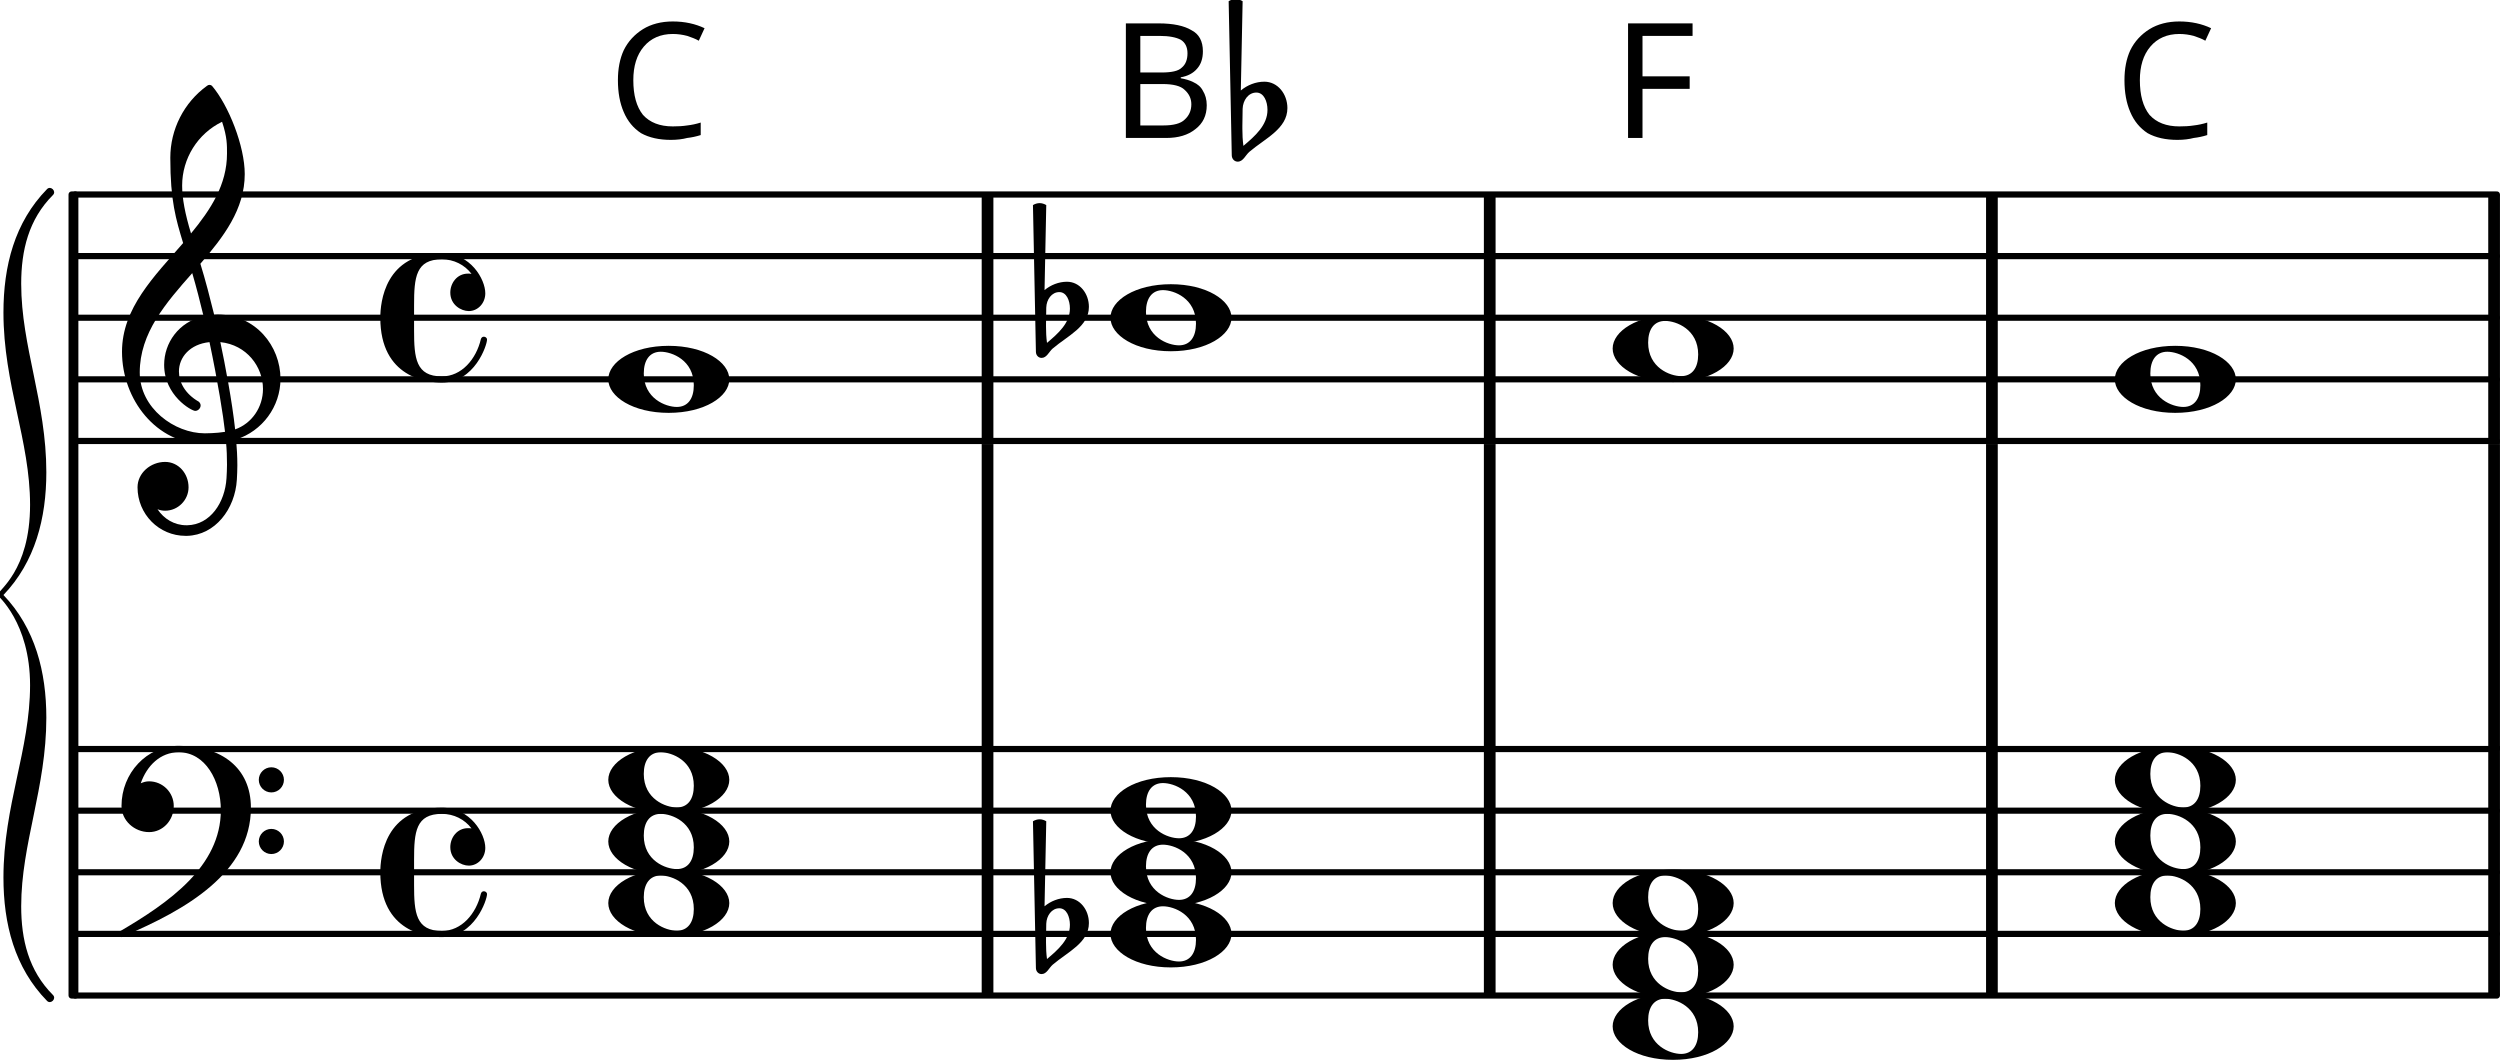
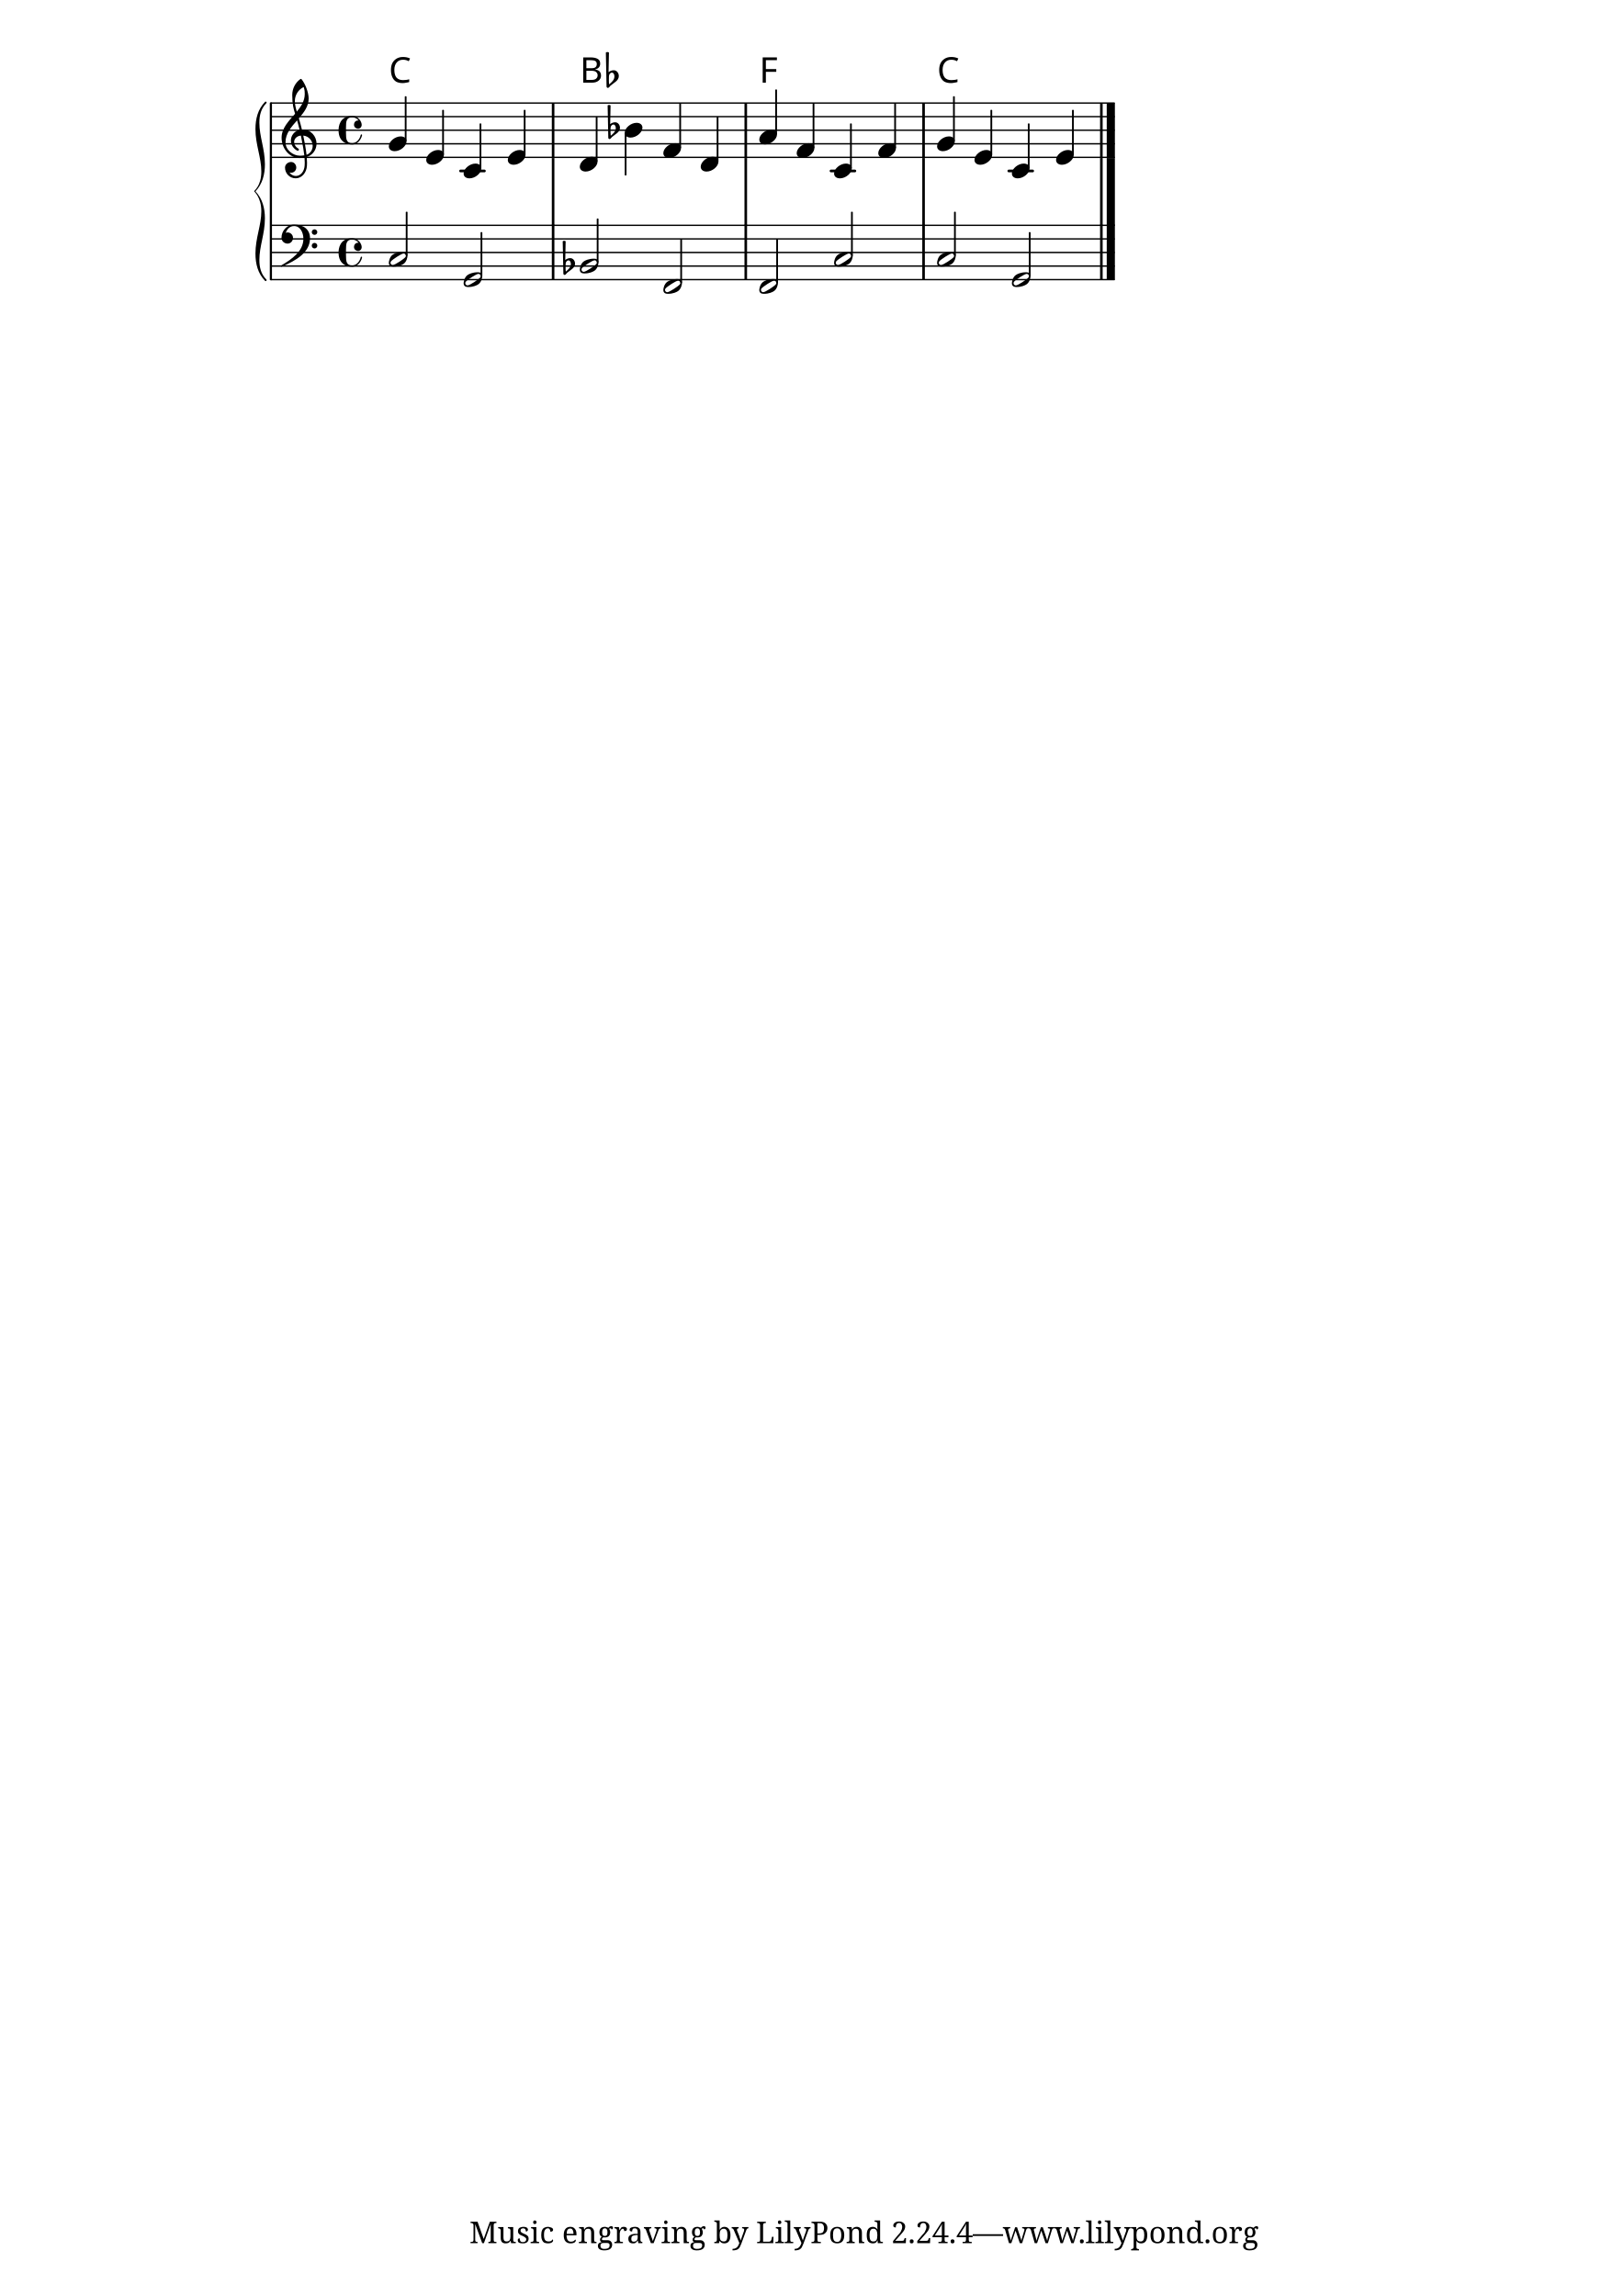
- <svg xmlns="http://www.w3.org/2000/svg" xmlns:xlink="http://www.w3.org/1999/xlink" version="1.2" width="71.30mm" height="30.23mm" viewBox="-1.172 -2.917 40.573 17.201">
+ <svg xmlns="http://www.w3.org/2000/svg" xmlns:xlink="http://www.w3.org/1999/xlink" version="1.2" width="210.00mm" height="297.00mm" viewBox="0 -0 119.502 169.009">
  <style type="text/css">

tspan { white-space: pre; }

</style>
-   <g transform="translate(14.76, 2.2388)">
+   <g transform="translate(40.6127, 9.5841)">
    <rect x="0" y="-2" width="0.19" height="4.05" ry="0" fill="currentColor" />
  </g>
-   <g transform="translate(0, 4.2388)">
-     <line stroke-linejoin="round" stroke-linecap="round" stroke-width="0.1" stroke="currentColor" x1="0.05" y1="0" x2="39.35" y2="0" />
-   </g>
-   <g transform="translate(0, 3.2388)">
-     <line stroke-linejoin="round" stroke-linecap="round" stroke-width="0.1" stroke="currentColor" x1="0.05" y1="0" x2="39.35" y2="0" />
-   </g>
-   <g transform="translate(0, 2.2388)">
-     <line stroke-linejoin="round" stroke-linecap="round" stroke-width="0.1" stroke="currentColor" x1="0.05" y1="0" x2="39.35" y2="0" />
-   </g>
-   <g transform="translate(0, 1.2388)">
-     <line stroke-linejoin="round" stroke-linecap="round" stroke-width="0.1" stroke="currentColor" x1="0.05" y1="0" x2="39.35" y2="0" />
-   </g>
-   <g transform="translate(0, 0.2388)">
-     <line stroke-linejoin="round" stroke-linecap="round" stroke-width="0.1" stroke="currentColor" x1="0.05" y1="0" x2="39.35" y2="0" />
-   </g>
-   <g transform="translate(39.2102, -0)">
+   <g transform="translate(19.9169, 12.5841)">
+     <rect x="54.23" y="-0.1" width="1.956" height="0.2" ry="0.1" fill="currentColor" />
+   </g>
+   <g transform="translate(19.9169, 12.5841)">
+     <rect x="41.144" y="-0.1" width="1.956" height="0.2" ry="0.1" fill="currentColor" />
+   </g>
+   <g transform="translate(19.9169, 12.5841)">
+     <rect x="13.879" y="-0.1" width="1.956" height="0.2" ry="0.1" fill="currentColor" />
+   </g>
+   <g transform="translate(19.9169, 11.5841)">
+     <line stroke-linejoin="round" stroke-linecap="round" stroke-width="0.1" stroke="currentColor" x1="0.05" y1="0" x2="62.087" y2="0" />
+   </g>
+   <g transform="translate(19.9169, 10.5841)">
+     <line stroke-linejoin="round" stroke-linecap="round" stroke-width="0.1" stroke="currentColor" x1="0.05" y1="0" x2="62.087" y2="0" />
+   </g>
+   <g transform="translate(19.9169, 9.5841)">
+     <line stroke-linejoin="round" stroke-linecap="round" stroke-width="0.1" stroke="currentColor" x1="0.05" y1="0" x2="62.087" y2="0" />
+   </g>
+   <g transform="translate(19.9169, 8.5841)">
+     <line stroke-linejoin="round" stroke-linecap="round" stroke-width="0.1" stroke="currentColor" x1="0.05" y1="0" x2="62.087" y2="0" />
+   </g>
+   <g transform="translate(19.9169, 7.5841)">
+     <line stroke-linejoin="round" stroke-linecap="round" stroke-width="0.1" stroke="currentColor" x1="0.05" y1="0" x2="62.087" y2="0" />
+   </g>
+   <g transform="translate(81.4539, 7.3453)">
+     <rect x="0" y="4.289" width="0.6" height="4.95" ry="0" fill="currentColor" />
+   </g>
+   <g transform="translate(80.9639, 7.3453)">
    <rect x="0" y="4.289" width="0.19" height="4.95" ry="0" fill="currentColor" />
  </g>
-   <g transform="translate(0, 13.2388)">
-     <line stroke-linejoin="round" stroke-linecap="round" stroke-width="0.1" stroke="currentColor" x1="0.05" y1="0" x2="39.35" y2="0" />
-   </g>
-   <g transform="translate(0, 12.2388)">
-     <line stroke-linejoin="round" stroke-linecap="round" stroke-width="0.1" stroke="currentColor" x1="0.05" y1="0" x2="39.35" y2="0" />
-   </g>
-   <g transform="translate(0, 11.2388)">
-     <line stroke-linejoin="round" stroke-linecap="round" stroke-width="0.1" stroke="currentColor" x1="0.05" y1="0" x2="39.35" y2="0" />
-   </g>
-   <g transform="translate(0, 10.2388)">
-     <line stroke-linejoin="round" stroke-linecap="round" stroke-width="0.1" stroke="currentColor" x1="0.05" y1="0" x2="39.35" y2="0" />
-   </g>
-   <g transform="translate(0, 9.2388)">
-     <line stroke-linejoin="round" stroke-linecap="round" stroke-width="0.1" stroke="currentColor" x1="0.05" y1="0" x2="39.35" y2="0" />
-   </g>
-   <g transform="translate(39.2102, 11.2388)">
+   <g transform="translate(19.9169, 20.5841)">
+     <line stroke-linejoin="round" stroke-linecap="round" stroke-width="0.1" stroke="currentColor" x1="0.05" y1="0" x2="62.087" y2="0" />
+   </g>
+   <g transform="translate(19.9169, 19.5841)">
+     <line stroke-linejoin="round" stroke-linecap="round" stroke-width="0.1" stroke="currentColor" x1="0.05" y1="0" x2="62.087" y2="0" />
+   </g>
+   <g transform="translate(19.9169, 18.5841)">
+     <line stroke-linejoin="round" stroke-linecap="round" stroke-width="0.1" stroke="currentColor" x1="0.05" y1="0" x2="62.087" y2="0" />
+   </g>
+   <g transform="translate(19.9169, 17.5841)">
+     <line stroke-linejoin="round" stroke-linecap="round" stroke-width="0.1" stroke="currentColor" x1="0.05" y1="0" x2="62.087" y2="0" />
+   </g>
+   <g transform="translate(19.9169, 16.5841)">
+     <line stroke-linejoin="round" stroke-linecap="round" stroke-width="0.1" stroke="currentColor" x1="0.05" y1="0" x2="62.087" y2="0" />
+   </g>
+   <g transform="translate(81.4539, 18.5841)">
+     <rect x="0" y="-2.05" width="0.6" height="4.05" ry="0" fill="currentColor" />
+   </g>
+   <g transform="translate(80.9639, 18.5841)">
    <rect x="0" y="-2.05" width="0.19" height="4.05" ry="0" fill="currentColor" />
  </g>
-   <g transform="translate(39.2102, 2.2388)">
+   <g transform="translate(81.4539, 9.5841)">
+     <rect x="0" y="-2" width="0.6" height="4.05" ry="0" fill="currentColor" />
+   </g>
+   <g transform="translate(80.9639, 9.5841)">
    <rect x="0" y="-2" width="0.19" height="4.05" ry="0" fill="currentColor" />
  </g>
-   <g transform="translate(31.0601, -0)">
+   <g transform="translate(67.8781, 7.3453)">
    <rect x="0" y="4.289" width="0.19" height="4.95" ry="0" fill="currentColor" />
  </g>
-   <g transform="translate(31.0601, 11.2388)">
+   <g transform="translate(67.8781, 18.5841)">
    <rect x="0" y="-2.05" width="0.19" height="4.05" ry="0" fill="currentColor" />
  </g>
-   <g transform="translate(31.0601, 2.2388)">
+   <g transform="translate(67.8781, 9.5841)">
    <rect x="0" y="-2" width="0.19" height="4.05" ry="0" fill="currentColor" />
  </g>
-   <g transform="translate(22.9101, -0)">
+   <g transform="translate(54.7924, 7.3453)">
    <rect x="0" y="4.289" width="0.19" height="4.95" ry="0" fill="currentColor" />
  </g>
-   <g transform="translate(22.9101, 11.2388)">
+   <g transform="translate(54.7924, 18.5841)">
    <rect x="0" y="-2.05" width="0.19" height="4.05" ry="0" fill="currentColor" />
  </g>
-   <g transform="translate(22.9101, 2.2388)">
+   <g transform="translate(54.7924, 9.5841)">
    <rect x="0" y="-2" width="0.19" height="4.05" ry="0" fill="currentColor" />
  </g>
-   <g transform="translate(14.76, -0)">
+   <g transform="translate(40.6127, 7.3453)">
    <rect x="0" y="4.289" width="0.19" height="4.95" ry="0" fill="currentColor" />
  </g>
-   <g transform="translate(14.76, 11.2388)">
+   <g transform="translate(40.6127, 18.5841)">
    <rect x="0" y="-2.05" width="0.19" height="4.05" ry="0" fill="currentColor" />
  </g>
-   <a style="color:inherit;" xlink:href="textedit:///Users/181081/mdf/lilypond/music277/12-modal-mixture-bvii.ly:10:35:36">
-     <g transform="translate(5, 2.2388)">
+   <a style="color:inherit;" xlink:href="textedit:///Users/181081/mdf/lilypond/music277/12-modal-mixture-bvii.ly:16:14:15">
+     <g transform="translate(77.7249, 11.5841)">
+       <path transform="scale(0.004, -0.004)" d="M218 136c66 0 108 -36 108 -89c0 -89 -113 -183 -218 -183c-66 0 -108 36 -108 89c0 89 113 183 218 183z" fill="currentColor" />
+     </g>
+   </a>
+   <a style="color:inherit;" xlink:href="textedit:///Users/181081/mdf/lilypond/music277/12-modal-mixture-bvii.ly:11:29:30">
+     <g transform="translate(24.9169, 9.5841)">
      <path transform="scale(0.004, -0.004)" d="M250 262c116 0 176 -106 176 -163c0 -40 -30 -72 -67 -72c-31 0 -75 25 -75 75c0 38 27 77 72 77c4 0 9 0 14 -1c-28 37 -72 59 -120 59c-106 0 -113 -73 -113 -186v-51v-51c0 -113 7 -187 113 -187c80 0 139 70 158 151c2 7 7 10 12 10c6 0 13 -4 13 -12 c0 -22 -50 -174 -183 -174c-59 0 -250 19 -250 263c0 62 18 262 250 262z" fill="currentColor" />
    </g>
  </a>
-   <a style="color:inherit;" xlink:href="textedit:///Users/181081/mdf/lilypond/music277/12-modal-mixture-bvii.ly:18:9:10">
-     <g transform="translate(8.7, 11.7388)">
-       <path transform="scale(0.004, -0.004)" d="M213 112c-45 0 -69 -34 -69 -88c0 -102 89 -136 134 -136s69 34 69 88c0 102 -89 136 -134 136zM245 136c144 0 246 -65 246 -136s-102 -136 -246 -136s-245 65 -245 136s101 136 245 136z" fill="currentColor" />
-     </g>
-   </a>
-   <a style="color:inherit;" xlink:href="textedit:///Users/181081/mdf/lilypond/music277/12-modal-mixture-bvii.ly:18:11:12">
-     <g transform="translate(8.7, 10.7388)">
-       <path transform="scale(0.004, -0.004)" d="M213 112c-45 0 -69 -34 -69 -88c0 -102 89 -136 134 -136s69 34 69 88c0 102 -89 136 -134 136zM245 136c144 0 246 -65 246 -136s-102 -136 -246 -136s-245 65 -245 136s101 136 245 136z" fill="currentColor" />
-     </g>
-   </a>
-   <a style="color:inherit;" xlink:href="textedit:///Users/181081/mdf/lilypond/music277/12-modal-mixture-bvii.ly:18:13:14">
-     <g transform="translate(8.7, 9.7388)">
-       <path transform="scale(0.004, -0.004)" d="M213 112c-45 0 -69 -34 -69 -88c0 -102 89 -136 134 -136s69 34 69 88c0 102 -89 136 -134 136zM245 136c144 0 246 -65 246 -136s-102 -136 -246 -136s-245 65 -245 136s101 136 245 136z" fill="currentColor" />
-     </g>
-   </a>
-   <g transform="translate(0.8, 10.2388)">
+   <a style="color:inherit;" xlink:href="textedit:///Users/181081/mdf/lilypond/music277/12-modal-mixture-bvii.ly:23:2:3">
+     <g transform="translate(28.6169, 19.0841)">
+       <path transform="scale(0.004, -0.004)" d="M314 65c0 23 -19 41 -42 41c-39 0 -204 -110 -231 -143c-7 -8 -10 -18 -10 -28c0 -23 19 -41 42 -41c39 0 203 110 230 143c7 8 11 18 11 28zM262 136c41 0 82 -14 82 -71c0 -26 -16 -112 -74 -151c-25 -17 -87 -50 -187 -50c-41 0 -83 14 -83 71c0 26 16 112 74 151 c25 17 88 50 188 50z" fill="currentColor" />
+     </g>
+   </a>
+   <g transform="translate(20.7169, 17.5841)">
    <path transform="scale(0.004, -0.004)" d="M557 -125c0 28 23 51 51 51s51 -23 51 -51s-23 -51 -51 -51s-51 23 -51 51zM557 125c0 28 23 51 51 51s51 -23 51 -51s-23 -51 -51 -51s-51 23 -51 51zM232 263c172 0 293 -88 293 -251c0 -263 -263 -414 -516 -521c-3 -3 -6 -4 -9 -4c-7 0 -13 6 -13 13c0 3 1 6 4 9 c202 118 412 265 412 493c0 120 -63 235 -171 235c-74 0 -129 -54 -154 -126c11 5 22 8 34 8c55 0 100 -45 100 -100c0 -58 -44 -106 -100 -106c-60 0 -112 47 -112 106c0 133 102 244 232 244z" fill="currentColor" />
  </g>
-   <a style="color:inherit;" xlink:href="textedit:///Users/181081/mdf/lilypond/music277/12-modal-mixture-bvii.ly:16:19:20">
+   <a style="color:inherit;" xlink:href="textedit:///Users/181081/mdf/lilypond/music277/12-modal-mixture-bvii.ly:21:13:14">
</a>
-   <a style="color:inherit;" xlink:href="textedit:///Users/181081/mdf/lilypond/music277/12-modal-mixture-bvii.ly:16:33:34">
-     <g transform="translate(5, 11.2388)">
+   <a style="color:inherit;" xlink:href="textedit:///Users/181081/mdf/lilypond/music277/12-modal-mixture-bvii.ly:21:27:28">
+     <g transform="translate(24.9169, 18.5841)">
      <path transform="scale(0.004, -0.004)" d="M250 262c116 0 176 -106 176 -163c0 -40 -30 -72 -67 -72c-31 0 -75 25 -75 75c0 38 27 77 72 77c4 0 9 0 14 -1c-28 37 -72 59 -120 59c-106 0 -113 -73 -113 -186v-51v-51c0 -113 7 -187 113 -187c80 0 139 70 158 151c2 7 7 10 12 10c6 0 13 -4 13 -12 c0 -22 -50 -174 -183 -174c-59 0 -250 19 -250 263c0 62 18 262 250 262z" fill="currentColor" />
    </g>
  </a>
-   <a style="color:inherit;" xlink:href="textedit:///Users/181081/mdf/lilypond/music277/12-modal-mixture-bvii.ly:6:22:23">
-     <g transform="translate(16.85, -0.6787)">
+   <g transform="translate(29.8561, 9.5841)">
+     <rect x="-0.065" y="-2.5" width="0.13" height="3.314" ry="0.04" fill="currentColor" />
+   </g>
+   <g transform="translate(29.9293, 18.5841)">
+     <rect x="-0.065" y="-3" width="0.13" height="3.241" ry="0.04" fill="currentColor" />
+   </g>
+   <a style="color:inherit;" xlink:href="textedit:///Users/181081/mdf/lilypond/music277/12-modal-mixture-bvii.ly:13:6:7">
+     <g transform="translate(31.3692, 11.5841)">
+       <path transform="scale(0.004, -0.004)" d="M218 136c66 0 108 -36 108 -89c0 -89 -113 -183 -218 -183c-66 0 -108 36 -108 89c0 89 113 183 218 183z" fill="currentColor" />
+     </g>
+   </a>
+   <g transform="translate(32.6084, 9.5841)">
+     <rect x="-0.065" y="-1.5" width="0.13" height="3.314" ry="0.04" fill="currentColor" />
+   </g>
+   <a style="color:inherit;" xlink:href="textedit:///Users/181081/mdf/lilypond/music277/12-modal-mixture-bvii.ly:13:10:11">
+     <g transform="translate(34.1214, 12.5841)">
+       <path transform="scale(0.004, -0.004)" d="M218 136c66 0 108 -36 108 -89c0 -89 -113 -183 -218 -183c-66 0 -108 36 -108 89c0 89 113 183 218 183z" fill="currentColor" />
+     </g>
+   </a>
+   <a style="color:inherit;" xlink:href="textedit:///Users/181081/mdf/lilypond/music277/12-modal-mixture-bvii.ly:23:5:6">
+     <g transform="translate(34.1214, 20.5841)">
+       <path transform="scale(0.004, -0.004)" d="M314 65c0 23 -19 41 -42 41c-39 0 -204 -110 -231 -143c-7 -8 -10 -18 -10 -28c0 -23 19 -41 42 -41c39 0 203 110 230 143c7 8 11 18 11 28zM262 136c41 0 82 -14 82 -71c0 -26 -16 -112 -74 -151c-25 -17 -87 -50 -187 -50c-41 0 -83 14 -83 71c0 26 16 112 74 151 c25 17 88 50 188 50z" fill="currentColor" />
+     </g>
+   </a>
+   <g transform="translate(35.3606, 9.5841)">
+     <rect x="-0.065" y="-0.5" width="0.13" height="3.314" ry="0.04" fill="currentColor" />
+   </g>
+   <g transform="translate(35.4338, 18.5841)">
+     <rect x="-0.065" y="-1.5" width="0.13" height="3.241" ry="0.04" fill="currentColor" />
+   </g>
+   <a style="color:inherit;" xlink:href="textedit:///Users/181081/mdf/lilypond/music277/12-modal-mixture-bvii.ly:13:14:15">
+     <g transform="translate(37.3737, 11.5841)">
+       <path transform="scale(0.004, -0.004)" d="M218 136c66 0 108 -36 108 -89c0 -89 -113 -183 -218 -183c-66 0 -108 36 -108 89c0 89 113 183 218 183z" fill="currentColor" />
+     </g>
+   </a>
+   <g transform="translate(38.6129, 9.5841)">
+     <rect x="-0.065" y="-1.5" width="0.13" height="3.314" ry="0.04" fill="currentColor" />
+   </g>
+   <a style="color:inherit;" xlink:href="textedit:///Users/181081/mdf/lilypond/music277/12-modal-mixture-bvii.ly:7:5:6">
+     <g transform="translate(42.6727, 6.0841)">
      <text font-family="sans-serif" font-size="2.616" text-anchor="start" fill="currentColor">
        <tspan>B</tspan>
      </text>
    </g>
-     <g transform="translate(18.8815, -0.9787)">
+     <g transform="translate(44.7041, 5.7841)">
      <path transform="scale(0.0042, -0.0042)" d="M27 41l-1 -66v-11c0 -22 1 -44 4 -66c45 38 93 80 93 139c0 33 -14 67 -43 67c-31 0 -52 -30 -53 -63zM-15 -138l-12 595c8 5 18 8 27 8s19 -3 27 -8l-7 -345c25 21 58 34 91 34c52 0 89 -48 89 -102c0 -80 -86 -117 -147 -169c-15 -13 -24 -38 -45 -38 c-13 0 -23 11 -23 25z" fill="currentColor" />
    </g>
  </a>
-   <a style="color:inherit;" xlink:href="textedit:///Users/181081/mdf/lilypond/music277/12-modal-mixture-bvii.ly:13:12:13">
-     <g transform="translate(16.85, 2.2388)">
-       <path transform="scale(0.004, -0.004)" d="M213 112c-45 0 -69 -34 -69 -88c0 -102 89 -136 134 -136s69 34 69 88c0 102 -89 136 -134 136zM245 136c144 0 246 -65 246 -136s-102 -136 -246 -136s-245 65 -245 136s101 136 245 136z" fill="currentColor" />
-     </g>
-   </a>
-   <g transform="translate(0.8, 3.2388)">
+   <a style="color:inherit;" xlink:href="textedit:///Users/181081/mdf/lilypond/music277/12-modal-mixture-bvii.ly:14:2:3">
+     <g transform="translate(42.6727, 12.0841)">
+       <path transform="scale(0.004, -0.004)" d="M218 136c66 0 108 -36 108 -89c0 -89 -113 -183 -218 -183c-66 0 -108 36 -108 89c0 89 113 183 218 183z" fill="currentColor" />
+     </g>
+   </a>
+   <g transform="translate(20.7169, 10.5841)">
    <path transform="scale(0.004, -0.004)" d="M266 -635h-6c-108 0 -195 88 -195 197c0 58 53 103 112 103c54 0 95 -47 95 -103c0 -52 -43 -95 -95 -95c-11 0 -21 2 -31 6c26 -39 68 -65 117 -65h4zM461 -203c68 24 113 90 113 164c0 90 -66 179 -173 190c19 -89 48 -242 60 -354zM74 28c0 -145 141 -247 264 -247 c1 0 47 0 82 6c-7 64 -29 203 -63 364c-79 -8 -124 -61 -124 -119c0 -44 25 -91 81 -123c5 -5 7 -10 7 -15c0 -11 -10 -22 -22 -22c-15 0 -126 62 -126 187c0 88 58 174 160 197c-14 58 -29 117 -46 175c-107 -121 -213 -243 -213 -403zM250 553c-29 96 -52 170 -52 346 c0 115 55 224 149 292c6 5 14 5 20 0c68 -80 133 -245 133 -358c0 -143 -86 -255 -180 -364c21 -68 39 -138 56 -207c2 0 7 1 13 1c155 0 256 -128 256 -261c0 -113 -74 -212 -180 -246c3 -35 5 -70 5 -105c0 -19 -1 -39 -2 -58c-7 -119 -88 -225 -202 -228l1 43 c93 2 153 92 159 191c1 18 2 37 2 55c0 31 -1 61 -4 92c-5 -1 -44 -8 -89 -8c-193 0 -333 180 -333 374c0 177 131 306 248 441zM428 916c0 34 1 66 -20 129c-99 -48 -162 -149 -162 -259c0 -52 12 -115 36 -194c80 97 146 198 146 324z" fill="currentColor" />
  </g>
-   <a style="color:inherit;" xlink:href="textedit:///Users/181081/mdf/lilypond/music277/12-modal-mixture-bvii.ly:18:18:19">
-     <g transform="translate(16.85, 12.2388)">
-       <path transform="scale(0.004, -0.004)" d="M213 112c-45 0 -69 -34 -69 -88c0 -102 89 -136 134 -136s69 34 69 88c0 102 -89 136 -134 136zM245 136c144 0 246 -65 246 -136s-102 -136 -246 -136s-245 65 -245 136s101 136 245 136z" fill="currentColor" />
-     </g>
-   </a>
-   <a style="color:inherit;" xlink:href="textedit:///Users/181081/mdf/lilypond/music277/12-modal-mixture-bvii.ly:18:23:24">
-     <g transform="translate(16.85, 11.2388)">
-       <path transform="scale(0.004, -0.004)" d="M213 112c-45 0 -69 -34 -69 -88c0 -102 89 -136 134 -136s69 34 69 88c0 102 -89 136 -134 136zM245 136c144 0 246 -65 246 -136s-102 -136 -246 -136s-245 65 -245 136s101 136 245 136z" fill="currentColor" />
-     </g>
-   </a>
-   <a style="color:inherit;" xlink:href="textedit:///Users/181081/mdf/lilypond/music277/12-modal-mixture-bvii.ly:18:25:26">
-     <g transform="translate(16.85, 10.2388)">
-       <path transform="scale(0.004, -0.004)" d="M213 112c-45 0 -69 -34 -69 -88c0 -102 89 -136 134 -136s69 34 69 88c0 102 -89 136 -134 136zM245 136c144 0 246 -65 246 -136s-102 -136 -246 -136s-245 65 -245 136s101 136 245 136z" fill="currentColor" />
-     </g>
-   </a>
-   <a style="color:inherit;" xlink:href="textedit:///Users/181081/mdf/lilypond/music277/12-modal-mixture-bvii.ly:13:8:9">
-     <g transform="translate(8.7, 3.2388)">
-       <path transform="scale(0.004, -0.004)" d="M213 112c-45 0 -69 -34 -69 -88c0 -102 89 -136 134 -136s69 34 69 88c0 102 -89 136 -134 136zM245 136c144 0 246 -65 246 -136s-102 -136 -246 -136s-245 65 -245 136s101 136 245 136z" fill="currentColor" />
-     </g>
-   </a>
-   <g transform="translate(15.7, 2.2388)">
+   <a style="color:inherit;" xlink:href="textedit:///Users/181081/mdf/lilypond/music277/12-modal-mixture-bvii.ly:24:2:3">
+     <g transform="translate(42.6727, 19.5841)">
+       <path transform="scale(0.004, -0.004)" d="M314 65c0 23 -19 41 -42 41c-39 0 -204 -110 -231 -143c-7 -8 -10 -18 -10 -28c0 -23 19 -41 42 -41c39 0 203 110 230 143c7 8 11 18 11 28zM262 136c41 0 82 -14 82 -71c0 -26 -16 -112 -74 -151c-25 -17 -87 -50 -187 -50c-41 0 -83 14 -83 71c0 26 16 112 74 151 c25 17 88 50 188 50z" fill="currentColor" />
+     </g>
+   </a>
+   <a style="color:inherit;" xlink:href="textedit:///Users/181081/mdf/lilypond/music277/12-modal-mixture-bvii.ly:13:2:3">
+     <g transform="translate(28.6169, 10.5841)">
+       <path transform="scale(0.004, -0.004)" d="M218 136c66 0 108 -36 108 -89c0 -89 -113 -183 -218 -183c-66 0 -108 36 -108 89c0 89 113 183 218 183z" fill="currentColor" />
+     </g>
+   </a>
+   <g transform="translate(43.9119, 9.5841)">
+     <rect x="-0.065" y="-1" width="0.13" height="3.314" ry="0.04" fill="currentColor" />
+   </g>
+   <g transform="translate(43.985, 18.5841)">
+     <rect x="-0.065" y="-2.5" width="0.13" height="3.241" ry="0.04" fill="currentColor" />
+   </g>
+   <g transform="translate(41.5227, 19.5841)">
    <path transform="scale(0.004, -0.004)" d="M27 41l-1 -66v-11c0 -22 1 -44 4 -66c45 38 93 80 93 139c0 33 -14 67 -43 67c-31 0 -52 -30 -53 -63zM-15 -138l-12 595c8 5 18 8 27 8s19 -3 27 -8l-7 -345c25 21 58 34 91 34c52 0 89 -48 89 -102c0 -80 -86 -117 -147 -169c-15 -13 -24 -38 -45 -38 c-13 0 -23 11 -23 25z" fill="currentColor" />
  </g>
-   <g transform="translate(15.7, 12.2388)">
-     <path transform="scale(0.004, -0.004)" d="M27 41l-1 -66v-11c0 -22 1 -44 4 -66c45 38 93 80 93 139c0 33 -14 67 -43 67c-31 0 -52 -30 -53 -63zM-15 -138l-12 595c8 5 18 8 27 8s19 -3 27 -8l-7 -345c25 21 58 34 91 34c52 0 89 -48 89 -102c0 -80 -86 -117 -147 -169c-15 -13 -24 -38 -45 -38 c-13 0 -23 11 -23 25z" fill="currentColor" />
-   </g>
-   <a style="color:inherit;" xlink:href="textedit:///Users/181081/mdf/lilypond/music277/12-modal-mixture-bvii.ly:6:19:20">
-     <g transform="translate(8.7, -0.6787)">
+   <a style="color:inherit;" xlink:href="textedit:///Users/181081/mdf/lilypond/music277/12-modal-mixture-bvii.ly:7:2:3">
+     <g transform="translate(28.6169, 6.0841)">
      <text font-family="sans-serif" font-size="2.616" text-anchor="start" fill="currentColor">
        <tspan>C</tspan>
      </text>
    </g>
  </a>
-   <a style="color:inherit;" xlink:href="textedit:///Users/181081/mdf/lilypond/music277/12-modal-mixture-bvii.ly:6:27:28">
-     <g transform="translate(25.0001, -0.6787)">
+   <a style="color:inherit;" xlink:href="textedit:///Users/181081/mdf/lilypond/music277/12-modal-mixture-bvii.ly:14:6:7">
+     <g transform="translate(45.9789, 9.5841)">
+       <path transform="scale(0.004, -0.004)" d="M218 136c66 0 108 -36 108 -89c0 -89 -113 -183 -218 -183c-66 0 -108 36 -108 89c0 89 113 183 218 183z" fill="currentColor" />
+     </g>
+   </a>
+   <g transform="translate(46.0439, 9.5841)">
+     <rect x="-0.065" y="0.186" width="0.13" height="3.147" ry="0.04" fill="currentColor" />
+   </g>
+   <g transform="translate(44.8289, 9.5841)">
+     <path transform="scale(0.004, -0.004)" d="M27 41l-1 -66v-11c0 -22 1 -44 4 -66c45 38 93 80 93 139c0 33 -14 67 -43 67c-31 0 -52 -30 -53 -63zM-15 -138l-12 595c8 5 18 8 27 8s19 -3 27 -8l-7 -345c25 21 58 34 91 34c52 0 89 -48 89 -102c0 -80 -86 -117 -147 -169c-15 -13 -24 -38 -45 -38 c-13 0 -23 11 -23 25z" fill="currentColor" />
+   </g>
+   <a style="color:inherit;" xlink:href="textedit:///Users/181081/mdf/lilypond/music277/12-modal-mixture-bvii.ly:14:12:13">
+     <g transform="translate(48.82, 11.0841)">
+       <path transform="scale(0.004, -0.004)" d="M218 136c66 0 108 -36 108 -89c0 -89 -113 -183 -218 -183c-66 0 -108 36 -108 89c0 89 113 183 218 183z" fill="currentColor" />
+     </g>
+   </a>
+   <a style="color:inherit;" xlink:href="textedit:///Users/181081/mdf/lilypond/music277/12-modal-mixture-bvii.ly:24:8:9">
+     <g transform="translate(48.82, 21.0841)">
+       <path transform="scale(0.004, -0.004)" d="M314 65c0 23 -19 41 -42 41c-39 0 -204 -110 -231 -143c-7 -8 -10 -18 -10 -28c0 -23 19 -41 42 -41c39 0 203 110 230 143c7 8 11 18 11 28zM262 136c41 0 82 -14 82 -71c0 -26 -16 -112 -74 -151c-25 -17 -87 -50 -187 -50c-41 0 -83 14 -83 71c0 26 16 112 74 151 c25 17 88 50 188 50z" fill="currentColor" />
+     </g>
+   </a>
+   <g transform="translate(50.0593, 9.5841)">
+     <rect x="-0.065" y="-2" width="0.13" height="3.314" ry="0.04" fill="currentColor" />
+   </g>
+   <g transform="translate(50.1324, 18.5841)">
+     <rect x="-0.065" y="-1" width="0.13" height="3.241" ry="0.04" fill="currentColor" />
+   </g>
+   <a style="color:inherit;" xlink:href="textedit:///Users/181081/mdf/lilypond/music277/12-modal-mixture-bvii.ly:14:16:17">
+     <g transform="translate(51.5723, 12.0841)">
+       <path transform="scale(0.004, -0.004)" d="M218 136c66 0 108 -36 108 -89c0 -89 -113 -183 -218 -183c-66 0 -108 36 -108 89c0 89 113 183 218 183z" fill="currentColor" />
+     </g>
+   </a>
+   <g transform="translate(52.8115, 9.5841)">
+     <rect x="-0.065" y="-1" width="0.13" height="3.314" ry="0.04" fill="currentColor" />
+   </g>
+   <a style="color:inherit;" xlink:href="textedit:///Users/181081/mdf/lilypond/music277/12-modal-mixture-bvii.ly:7:10:11">
+     <g transform="translate(55.8824, 6.0841)">
      <text font-family="sans-serif" font-size="2.616" text-anchor="start" fill="currentColor">
        <tspan>F</tspan>
      </text>
    </g>
  </a>
-   <a style="color:inherit;" xlink:href="textedit:///Users/181081/mdf/lilypond/music277/12-modal-mixture-bvii.ly:13:18:19">
-     <g transform="translate(25.0001, 2.7388)">
-       <path transform="scale(0.004, -0.004)" d="M213 112c-45 0 -69 -34 -69 -88c0 -102 89 -136 134 -136s69 34 69 88c0 102 -89 136 -134 136zM245 136c144 0 246 -65 246 -136s-102 -136 -246 -136s-245 65 -245 136s101 136 245 136z" fill="currentColor" />
-     </g>
-   </a>
-   <a style="color:inherit;" xlink:href="textedit:///Users/181081/mdf/lilypond/music277/12-modal-mixture-bvii.ly:18:30:31">
-     <g transform="translate(25.0001, 13.7388)">
-       <path transform="scale(0.004, -0.004)" d="M213 112c-45 0 -69 -34 -69 -88c0 -102 89 -136 134 -136s69 34 69 88c0 102 -89 136 -134 136zM245 136c144 0 246 -65 246 -136s-102 -136 -246 -136s-245 65 -245 136s101 136 245 136z" fill="currentColor" />
-     </g>
-   </a>
-   <a style="color:inherit;" xlink:href="textedit:///Users/181081/mdf/lilypond/music277/12-modal-mixture-bvii.ly:18:33:34">
-     <g transform="translate(25.0001, 12.7388)">
-       <path transform="scale(0.004, -0.004)" d="M213 112c-45 0 -69 -34 -69 -88c0 -102 89 -136 134 -136s69 34 69 88c0 102 -89 136 -134 136zM245 136c144 0 246 -65 246 -136s-102 -136 -246 -136s-245 65 -245 136s101 136 245 136z" fill="currentColor" />
-     </g>
-   </a>
-   <a style="color:inherit;" xlink:href="textedit:///Users/181081/mdf/lilypond/music277/12-modal-mixture-bvii.ly:18:36:37">
-     <g transform="translate(25.0001, 11.7388)">
-       <path transform="scale(0.004, -0.004)" d="M213 112c-45 0 -69 -34 -69 -88c0 -102 89 -136 134 -136s69 34 69 88c0 102 -89 136 -134 136zM245 136c144 0 246 -65 246 -136s-102 -136 -246 -136s-245 65 -245 136s101 136 245 136z" fill="currentColor" />
-     </g>
-   </a>
-   <a style="color:inherit;" xlink:href="textedit:///Users/181081/mdf/lilypond/music277/12-modal-mixture-bvii.ly:10:21:22">
+   <a style="color:inherit;" xlink:href="textedit:///Users/181081/mdf/lilypond/music277/12-modal-mixture-bvii.ly:15:2:3">
+     <g transform="translate(55.8824, 10.0841)">
+       <path transform="scale(0.004, -0.004)" d="M218 136c66 0 108 -36 108 -89c0 -89 -113 -183 -218 -183c-66 0 -108 36 -108 89c0 89 113 183 218 183z" fill="currentColor" />
+     </g>
+   </a>
+   <a style="color:inherit;" xlink:href="textedit:///Users/181081/mdf/lilypond/music277/12-modal-mixture-bvii.ly:25:2:3">
+     <g transform="translate(55.8824, 21.0841)">
+       <path transform="scale(0.004, -0.004)" d="M314 65c0 23 -19 41 -42 41c-39 0 -204 -110 -231 -143c-7 -8 -10 -18 -10 -28c0 -23 19 -41 42 -41c39 0 203 110 230 143c7 8 11 18 11 28zM262 136c41 0 82 -14 82 -71c0 -26 -16 -112 -74 -151c-25 -17 -87 -50 -187 -50c-41 0 -83 14 -83 71c0 26 16 112 74 151 c25 17 88 50 188 50z" fill="currentColor" />
+     </g>
+   </a>
+   <a style="color:inherit;" xlink:href="textedit:///Users/181081/mdf/lilypond/music277/12-modal-mixture-bvii.ly:11:15:16">
</a>
-   <a style="color:inherit;" xlink:href="textedit:///Users/181081/mdf/lilypond/music277/12-modal-mixture-bvii.ly:6:30:31">
-     <g transform="translate(33.1501, -0.6787)">
+   <g transform="translate(57.1216, 9.5841)">
+     <rect x="-0.065" y="-3" width="0.13" height="3.314" ry="0.04" fill="currentColor" />
+   </g>
+   <g transform="translate(57.1948, 18.5841)">
+     <rect x="-0.065" y="-1" width="0.13" height="3.241" ry="0.04" fill="currentColor" />
+   </g>
+   <a style="color:inherit;" xlink:href="textedit:///Users/181081/mdf/lilypond/music277/12-modal-mixture-bvii.ly:15:6:7">
+     <g transform="translate(58.6347, 11.0841)">
+       <path transform="scale(0.004, -0.004)" d="M218 136c66 0 108 -36 108 -89c0 -89 -113 -183 -218 -183c-66 0 -108 36 -108 89c0 89 113 183 218 183z" fill="currentColor" />
+     </g>
+   </a>
+   <g transform="translate(59.8739, 9.5841)">
+     <rect x="-0.065" y="-2" width="0.13" height="3.314" ry="0.04" fill="currentColor" />
+   </g>
+   <a style="color:inherit;" xlink:href="textedit:///Users/181081/mdf/lilypond/music277/12-modal-mixture-bvii.ly:15:10:11">
+     <g transform="translate(61.3869, 12.5841)">
+       <path transform="scale(0.004, -0.004)" d="M218 136c66 0 108 -36 108 -89c0 -89 -113 -183 -218 -183c-66 0 -108 36 -108 89c0 89 113 183 218 183z" fill="currentColor" />
+     </g>
+   </a>
+   <a style="color:inherit;" xlink:href="textedit:///Users/181081/mdf/lilypond/music277/12-modal-mixture-bvii.ly:25:6:7">
+     <g transform="translate(61.3869, 19.0841)">
+       <path transform="scale(0.004, -0.004)" d="M314 65c0 23 -19 41 -42 41c-39 0 -204 -110 -231 -143c-7 -8 -10 -18 -10 -28c0 -23 19 -41 42 -41c39 0 203 110 230 143c7 8 11 18 11 28zM262 136c41 0 82 -14 82 -71c0 -26 -16 -112 -74 -151c-25 -17 -87 -50 -187 -50c-41 0 -83 14 -83 71c0 26 16 112 74 151 c25 17 88 50 188 50z" fill="currentColor" />
+     </g>
+   </a>
+   <g transform="translate(62.6261, 9.5841)">
+     <rect x="-0.065" y="-0.5" width="0.13" height="3.314" ry="0.04" fill="currentColor" />
+   </g>
+   <g transform="translate(62.6993, 18.5841)">
+     <rect x="-0.065" y="-3" width="0.13" height="3.241" ry="0.04" fill="currentColor" />
+   </g>
+   <a style="color:inherit;" xlink:href="textedit:///Users/181081/mdf/lilypond/music277/12-modal-mixture-bvii.ly:15:14:15">
+     <g transform="translate(64.6392, 11.0841)">
+       <path transform="scale(0.004, -0.004)" d="M218 136c66 0 108 -36 108 -89c0 -89 -113 -183 -218 -183c-66 0 -108 36 -108 89c0 89 113 183 218 183z" fill="currentColor" />
+     </g>
+   </a>
+   <g transform="translate(65.8784, 9.5841)">
+     <rect x="-0.065" y="-2" width="0.13" height="3.314" ry="0.04" fill="currentColor" />
+   </g>
+   <a style="color:inherit;" xlink:href="textedit:///Users/181081/mdf/lilypond/music277/12-modal-mixture-bvii.ly:7:13:14">
+     <g transform="translate(68.9681, 6.0841)">
      <text font-family="sans-serif" font-size="2.616" text-anchor="start" fill="currentColor">
        <tspan>C</tspan>
      </text>
    </g>
  </a>
-   <a style="color:inherit;" xlink:href="textedit:///Users/181081/mdf/lilypond/music277/12-modal-mixture-bvii.ly:13:22:23">
-     <g transform="translate(33.1501, 3.2388)">
-       <path transform="scale(0.004, -0.004)" d="M213 112c-45 0 -69 -34 -69 -88c0 -102 89 -136 134 -136s69 34 69 88c0 102 -89 136 -134 136zM245 136c144 0 246 -65 246 -136s-102 -136 -246 -136s-245 65 -245 136s101 136 245 136z" fill="currentColor" />
-     </g>
-   </a>
-   <a style="color:inherit;" xlink:href="textedit:///Users/181081/mdf/lilypond/music277/12-modal-mixture-bvii.ly:18:41:42">
-     <g transform="translate(33.1501, 11.7388)">
-       <path transform="scale(0.004, -0.004)" d="M213 112c-45 0 -69 -34 -69 -88c0 -102 89 -136 134 -136s69 34 69 88c0 102 -89 136 -134 136zM245 136c144 0 246 -65 246 -136s-102 -136 -246 -136s-245 65 -245 136s101 136 245 136z" fill="currentColor" />
-     </g>
-   </a>
-   <a style="color:inherit;" xlink:href="textedit:///Users/181081/mdf/lilypond/music277/12-modal-mixture-bvii.ly:18:43:44">
-     <g transform="translate(33.1501, 10.7388)">
-       <path transform="scale(0.004, -0.004)" d="M213 112c-45 0 -69 -34 -69 -88c0 -102 89 -136 134 -136s69 34 69 88c0 102 -89 136 -134 136zM245 136c144 0 246 -65 246 -136s-102 -136 -246 -136s-245 65 -245 136s101 136 245 136z" fill="currentColor" />
-     </g>
-   </a>
-   <a style="color:inherit;" xlink:href="textedit:///Users/181081/mdf/lilypond/music277/12-modal-mixture-bvii.ly:18:45:46">
-     <g transform="translate(33.1501, 9.7388)">
-       <path transform="scale(0.004, -0.004)" d="M213 112c-45 0 -69 -34 -69 -88c0 -102 89 -136 134 -136s69 34 69 88c0 102 -89 136 -134 136zM245 136c144 0 246 -65 246 -136s-102 -136 -246 -136s-245 65 -245 136s101 136 245 136z" fill="currentColor" />
-     </g>
-   </a>
-   <g transform="translate(-0.06, 6.7388)">
+   <a style="color:inherit;" xlink:href="textedit:///Users/181081/mdf/lilypond/music277/12-modal-mixture-bvii.ly:16:2:3">
+     <g transform="translate(68.9681, 10.5841)">
+       <path transform="scale(0.004, -0.004)" d="M218 136c66 0 108 -36 108 -89c0 -89 -113 -183 -218 -183c-66 0 -108 36 -108 89c0 89 113 183 218 183z" fill="currentColor" />
+     </g>
+   </a>
+   <a style="color:inherit;" xlink:href="textedit:///Users/181081/mdf/lilypond/music277/12-modal-mixture-bvii.ly:26:2:3">
+     <g transform="translate(68.9681, 19.0841)">
+       <path transform="scale(0.004, -0.004)" d="M314 65c0 23 -19 41 -42 41c-39 0 -204 -110 -231 -143c-7 -8 -10 -18 -10 -28c0 -23 19 -41 42 -41c39 0 203 110 230 143c7 8 11 18 11 28zM262 136c41 0 82 -14 82 -71c0 -26 -16 -112 -74 -151c-25 -17 -87 -50 -187 -50c-41 0 -83 14 -83 71c0 26 16 112 74 151 c25 17 88 50 188 50z" fill="currentColor" />
+     </g>
+   </a>
+   <g transform="translate(19.8569, 14.0841)">
    <rect x="0" y="-6.55" width="0.16" height="13.1" ry="0.05" fill="currentColor" />
  </g>
-   <g transform="translate(-0.36, 6.7388)">
+   <g transform="translate(70.2074, 9.5841)">
+     <rect x="-0.065" y="-2.5" width="0.13" height="3.314" ry="0.04" fill="currentColor" />
+   </g>
+   <g transform="translate(70.2805, 18.5841)">
+     <rect x="-0.065" y="-3" width="0.13" height="3.241" ry="0.04" fill="currentColor" />
+   </g>
+   <g transform="translate(19.5569, 14.0841)">
    <path transform="scale(0.004, -0.004)" d="M-81 -366c0 255 -132 363 -132 366c0 18 132 96 132 366c0 261 -108 489 -108 780c0 189 45 366 177 501c15 15 39 -9 24 -24c-99 -99 -129 -225 -129 -360c0 -255 102 -480 102 -765c0 -186 -45 -363 -174 -498c129 -135 174 -312 174 -498c0 -285 -102 -510 -102 -765 c0 -135 30 -261 129 -360c15 -15 -9 -39 -24 -24c-132 135 -177 312 -177 501c0 291 108 519 108 780z" fill="currentColor" />
  </g>
+   <a style="color:inherit;" xlink:href="textedit:///Users/181081/mdf/lilypond/music277/12-modal-mixture-bvii.ly:16:6:7">
+     <g transform="translate(71.7204, 11.5841)">
+       <path transform="scale(0.004, -0.004)" d="M218 136c66 0 108 -36 108 -89c0 -89 -113 -183 -218 -183c-66 0 -108 36 -108 89c0 89 113 183 218 183z" fill="currentColor" />
+     </g>
+   </a>
+   <g transform="translate(72.9596, 9.5841)">
+     <rect x="-0.065" y="-1.5" width="0.13" height="3.314" ry="0.04" fill="currentColor" />
+   </g>
+   <a style="color:inherit;" xlink:href="textedit:///Users/181081/mdf/lilypond/music277/12-modal-mixture-bvii.ly:16:10:11">
+     <g transform="translate(74.4727, 12.5841)">
+       <path transform="scale(0.004, -0.004)" d="M218 136c66 0 108 -36 108 -89c0 -89 -113 -183 -218 -183c-66 0 -108 36 -108 89c0 89 113 183 218 183z" fill="currentColor" />
+     </g>
+   </a>
+   <a style="color:inherit;" xlink:href="textedit:///Users/181081/mdf/lilypond/music277/12-modal-mixture-bvii.ly:26:5:6">
+     <g transform="translate(74.4727, 20.5841)">
+       <path transform="scale(0.004, -0.004)" d="M314 65c0 23 -19 41 -42 41c-39 0 -204 -110 -231 -143c-7 -8 -10 -18 -10 -28c0 -23 19 -41 42 -41c39 0 203 110 230 143c7 8 11 18 11 28zM262 136c41 0 82 -14 82 -71c0 -26 -16 -112 -74 -151c-25 -17 -87 -50 -187 -50c-41 0 -83 14 -83 71c0 26 16 112 74 151 c25 17 88 50 188 50z" fill="currentColor" />
+     </g>
+   </a>
+   <g transform="translate(75.7119, 9.5841)">
+     <rect x="-0.065" y="-0.5" width="0.13" height="3.314" ry="0.04" fill="currentColor" />
+   </g>
+   <g transform="translate(75.785, 18.5841)">
+     <rect x="-0.065" y="-1.5" width="0.13" height="3.241" ry="0.04" fill="currentColor" />
+   </g>
+   <g transform="translate(78.9641, 9.5841)">
+     <rect x="-0.065" y="-1.5" width="0.13" height="3.314" ry="0.04" fill="currentColor" />
+   </g>
+   <g transform="translate(34.553, 165.1202)">
+     <a xlink:href="https://lilypond.org/">
+       <rect x="0" y="-0.475" width="50.395" height="2.002" fill="none" stroke="none" stroke-width="0.0" />
+     </a>
+   </g>
+   <g transform="translate(34.553, 165.1202)">
+     <text font-family="serif" font-size="2.2" text-anchor="start" fill="currentColor">
+       <tspan>Music engraving by LilyPond 2.24.4—www.lilypond.org</tspan>
+     </text>
+   </g>
</svg>
